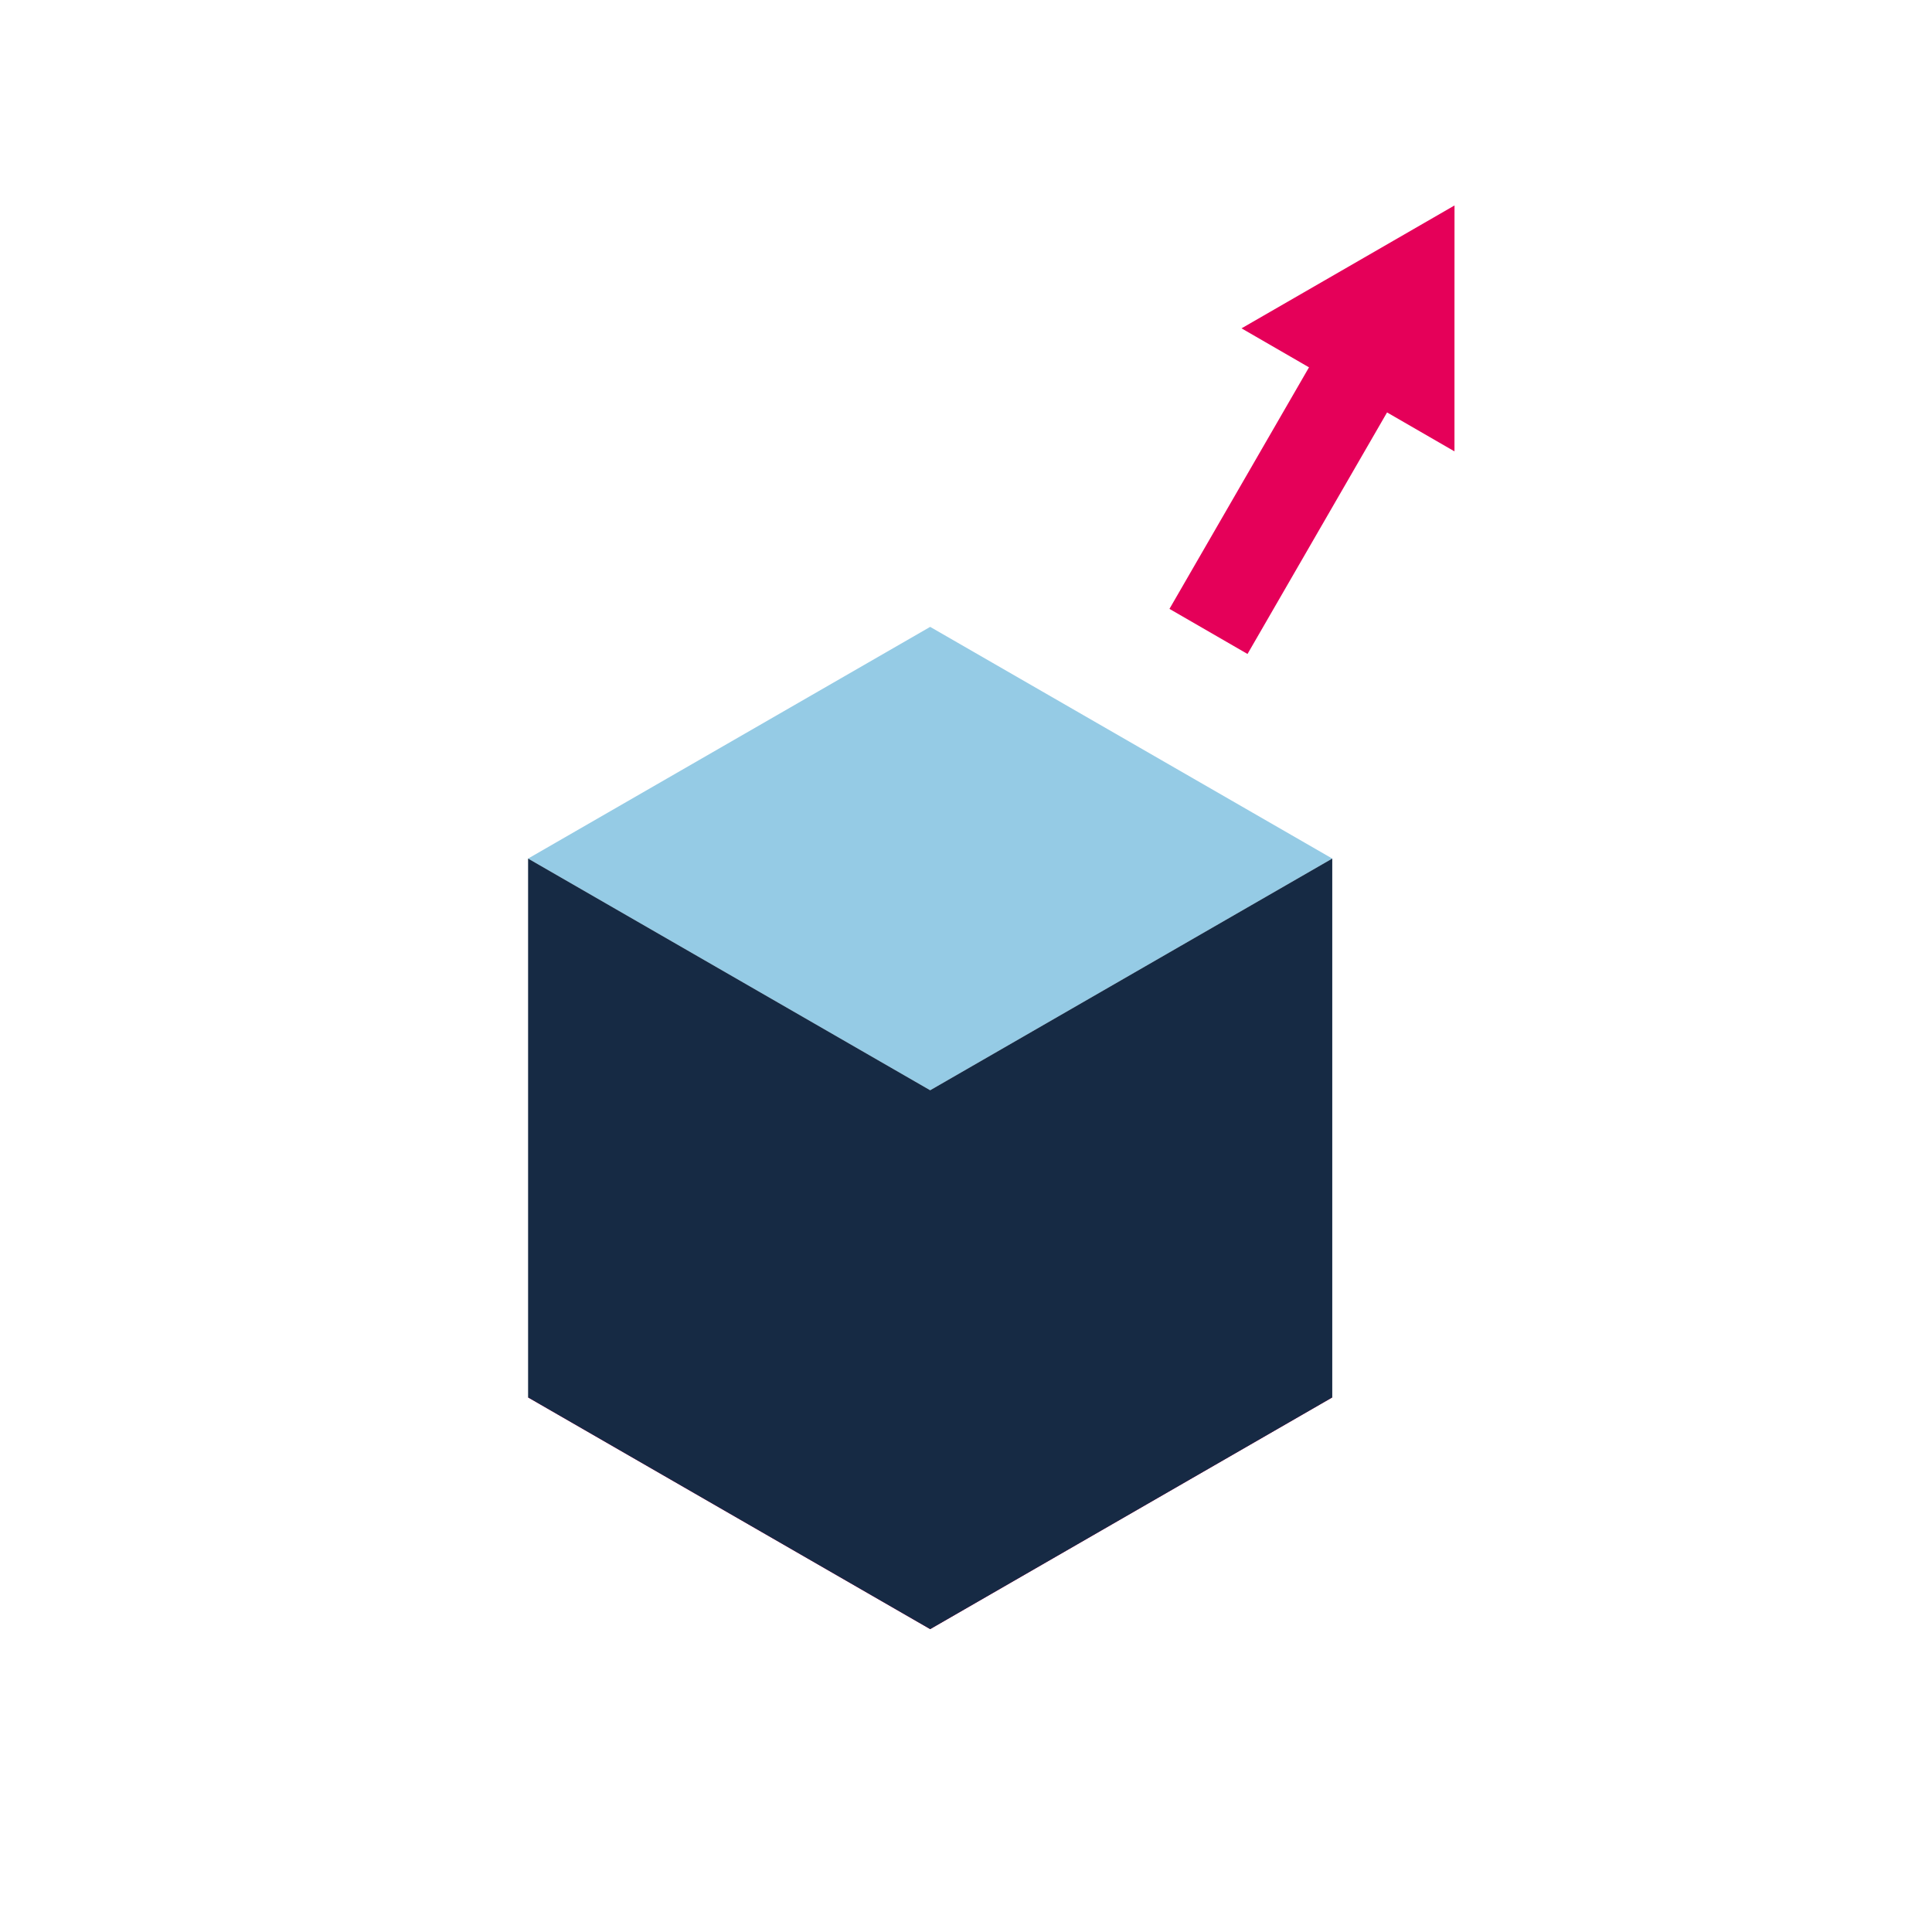
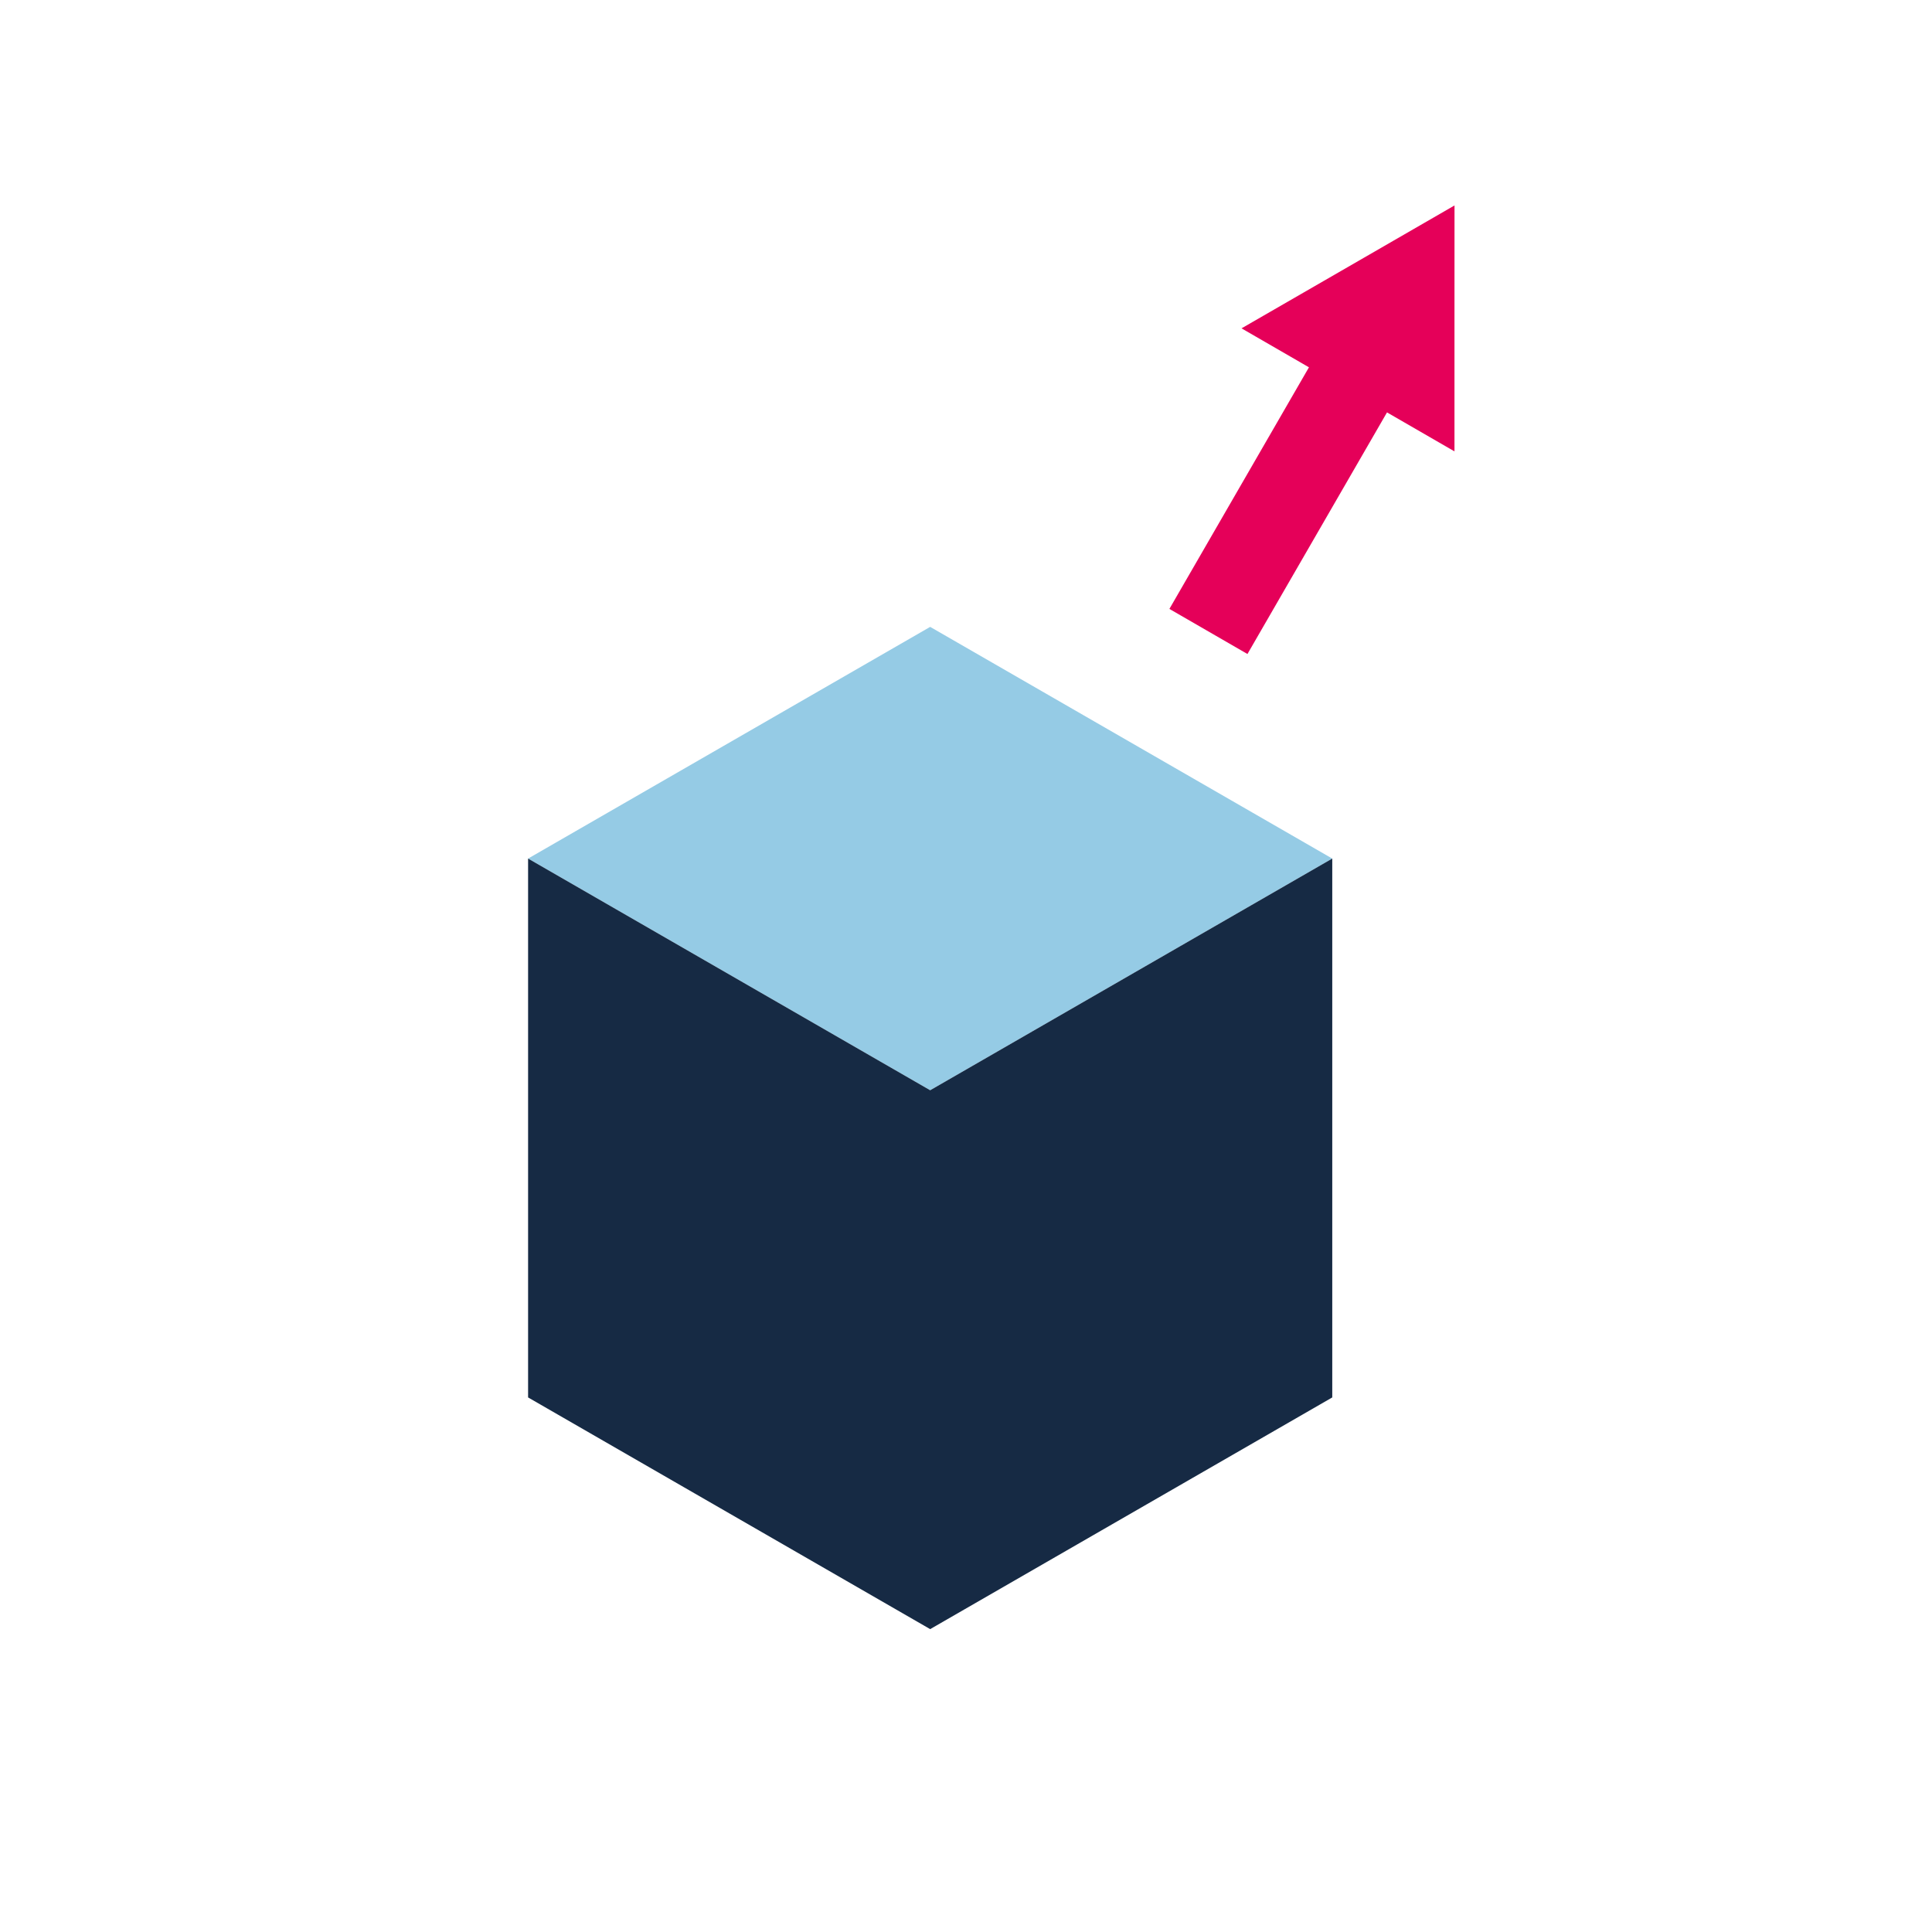
- <svg xmlns="http://www.w3.org/2000/svg" version="1.1" id="Ebene_1" x="0" y="0" viewBox="0 0 453.54 453.54" xml:space="preserve">
-   <style>.st54{fill:#162a44}.st55{fill:#e50059}</style>
-   <path fill="#95cbe5" d="M218.36 255.94l94.39-54.39-94.39-54.39-94.39 54.39z" />
-   <path class="st55" d="M218.36 382.44l94.39-54.39-94.39-54.39-94.39 54.39z" />
-   <path class="st54" d="M218.36 382.44l94.39-54.39v-126.5l-94.39 54.39zM218.36 382.44l-94.39-54.39v-126.5l94.39 54.39z" />
-   <path transform="rotate(-149.986 304.785 111.71)" class="st55" d="M294.2 69.54h21.16v84.35H294.2z" />
-   <path class="st55" d="M341.45 48.23l-25 14.43-25 14.42 24.99 14.44 25 14.44V77.09z" />
+ <svg xmlns="http://www.w3.org/2000/svg" id="Ebene_1" data-name="Ebene 1" viewBox="0 0 453.54 453.54">
+   <defs>
+     <style>.cls-3{fill:#e50059}</style>
+   </defs>
+   <path fill="#95cbe5" d="M218.36 255.94l94.39-54.39-94.39-54.39-94.39 54.39 94.39 54.39z" />
+   <path fill="#162a44" d="M218.36 255.94l-94.39-54.39v126.5l94.39 54.39 94.39-54.39v-126.5l-94.39 54.39z" />
+   <path class="cls-3" transform="rotate(-149.99 304.777 111.716)" d="M294.2 69.54h21.16v84.35H294.2z" />
+   <path class="cls-3" d="M341.45 48.23l-25 14.43-25 14.42 24.99 14.44 25 14.44V77.09l.01-28.86z" />
</svg>
